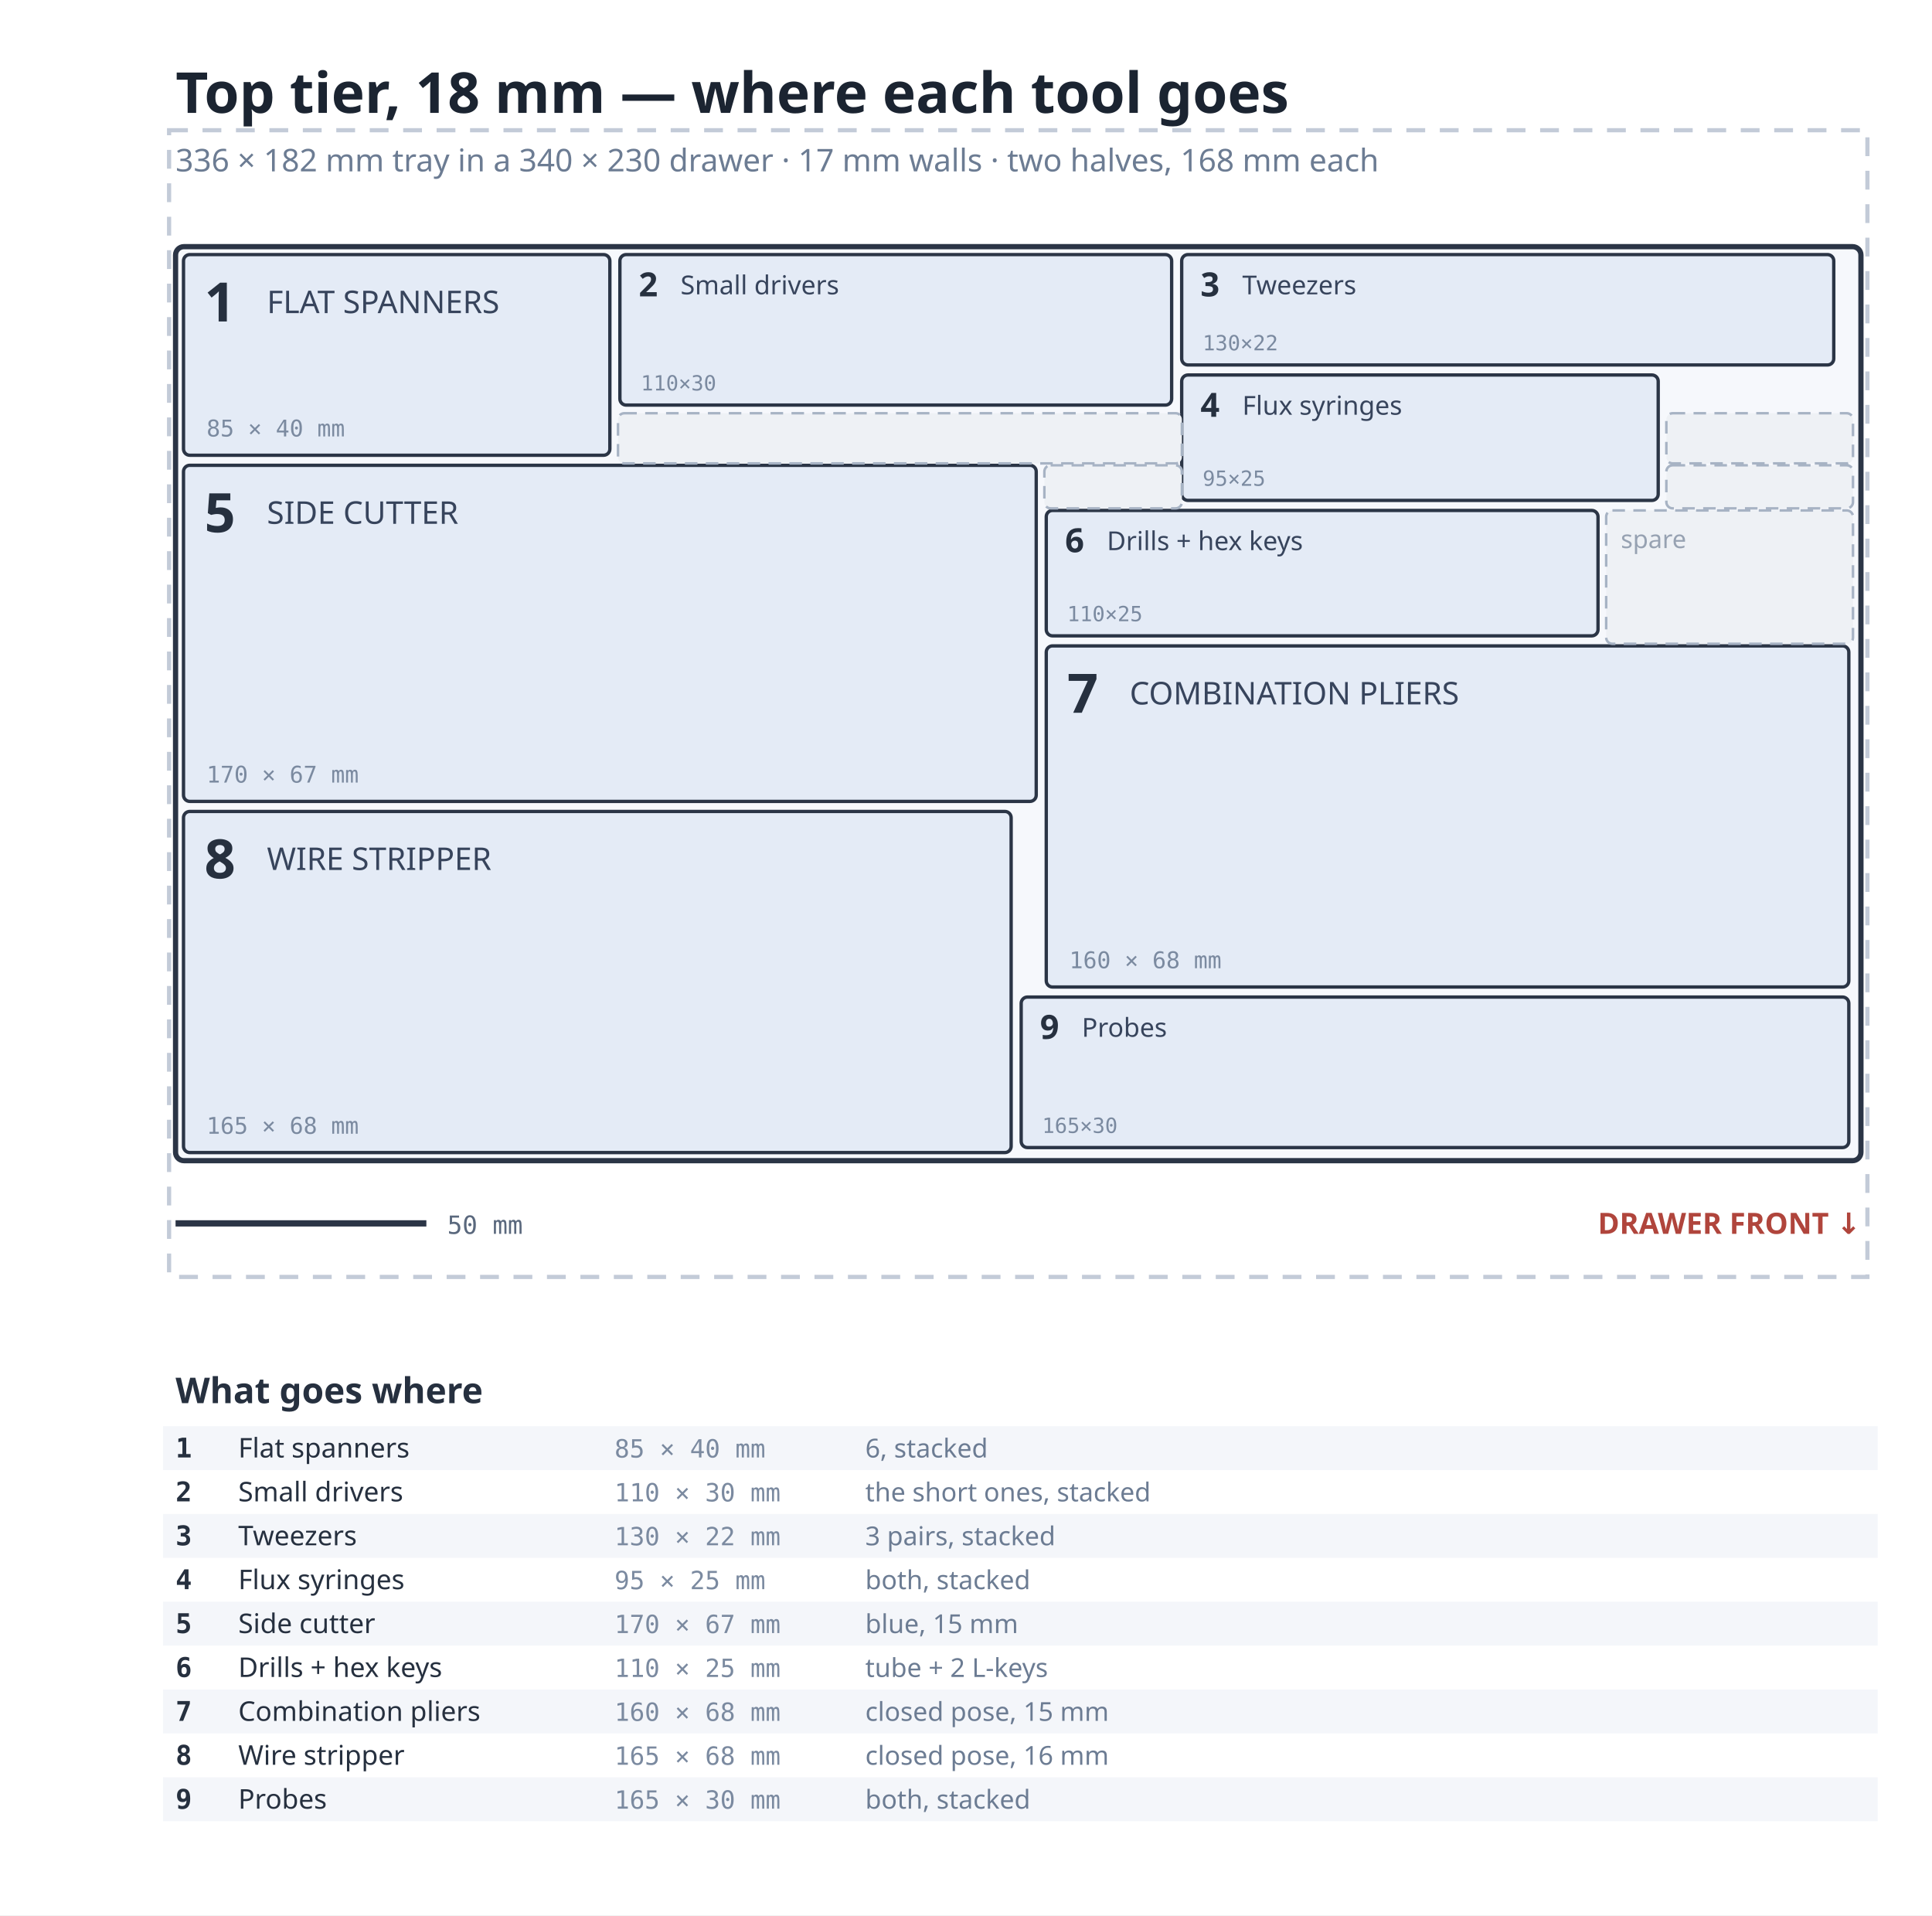
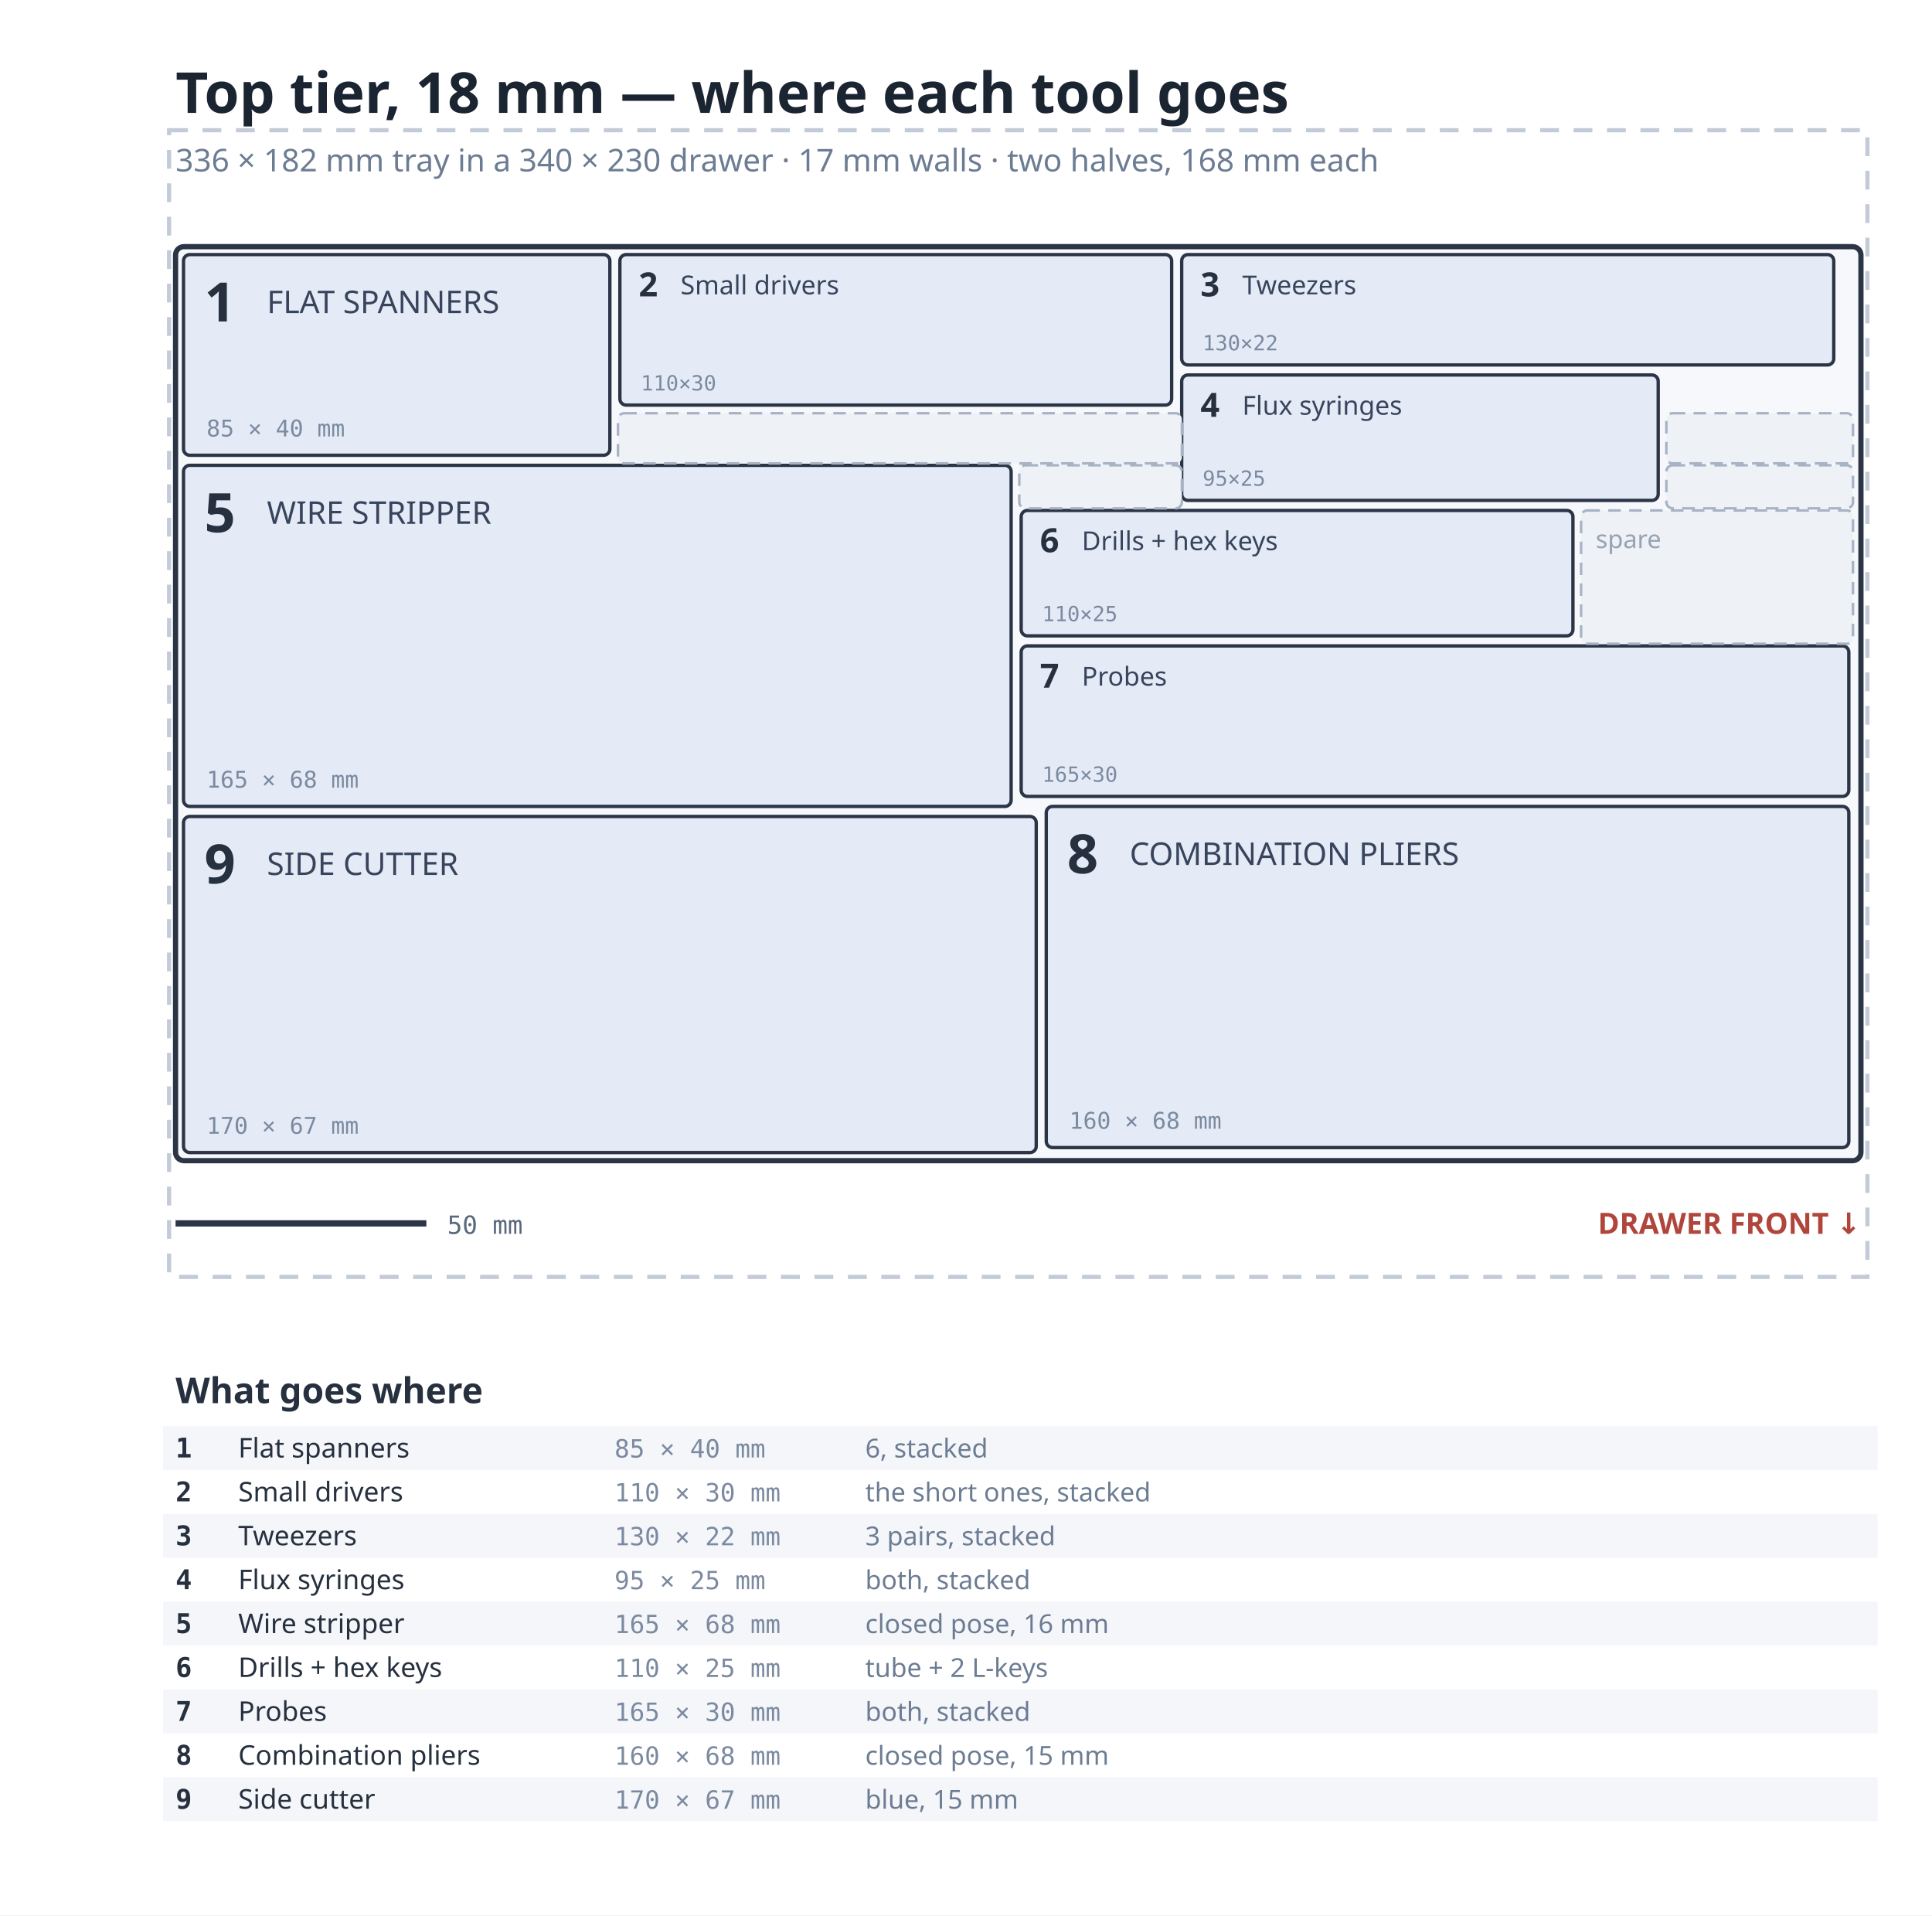
<svg xmlns="http://www.w3.org/2000/svg" width="924.4" height="916.28" viewBox="0 0 924.4 916.28">
  <rect width="100%" height="100%" fill="#ffffff" />
  <text x="84" y="54" font-family="ui-sans-serif,system-ui,sans-serif" font-size="27" font-weight="700" fill="#1b2431">Top tier, 18 mm — where each tool goes</text>
  <text x="84" y="82" font-family="ui-sans-serif,system-ui,sans-serif" font-size="15" fill="#6c7c93">336 × 182 mm tray in a 340 × 230 drawer · 17 mm walls · two halves, 168 mm each</text>
  <rect x="80.9" y="62.3" width="812.6" height="548.6" fill="none" stroke="#c3cbd8" stroke-width="2" stroke-dasharray="9 7" />
  <rect x="84" y="118" width="806.4" height="437.28" fill="#f6f8fc" stroke="#2b3546" stroke-width="2.5" rx="4" />
  <rect x="87.8" y="121.8" width="204" height="96" fill="#e4ebf6" stroke="#2b3546" stroke-width="1.6" rx="3" />
  <text x="97.8" y="153.8" font-family="ui-sans-serif,system-ui,sans-serif" font-size="26" font-weight="700" fill="#26303f">1</text>
  <text x="127.7" y="149.8" font-family="ui-sans-serif,system-ui,sans-serif" font-size="15" fill="#37445c">FLAT SPANNERS</text>
  <text x="98.8" y="208.8" font-family="ui-monospace,Menlo,monospace" font-size="11" fill="#7b8aa0">85 × 40 mm</text>
  <rect x="296.6" y="121.8" width="264" height="72" fill="#e4ebf6" stroke="#2b3546" stroke-width="1.6" rx="3" />
  <text x="305.6" y="141.8" font-family="ui-sans-serif,system-ui,sans-serif" font-size="16" font-weight="700" fill="#26303f">2</text>
  <text x="325.6" y="140.8" font-family="ui-sans-serif,system-ui,sans-serif" font-size="12.5" fill="#37445c">Small drivers</text>
  <text x="306.6" y="186.8" font-family="ui-monospace,Menlo,monospace" font-size="10" fill="#7b8aa0">110×30</text>
  <rect x="565.4" y="121.8" width="312" height="52.8" fill="#e4ebf6" stroke="#2b3546" stroke-width="1.6" rx="3" />
  <text x="574.4" y="141.8" font-family="ui-sans-serif,system-ui,sans-serif" font-size="16" font-weight="700" fill="#26303f">3</text>
  <text x="594.4" y="140.8" font-family="ui-sans-serif,system-ui,sans-serif" font-size="12.5" fill="#37445c">Tweezers</text>
  <text x="575.4" y="167.6" font-family="ui-monospace,Menlo,monospace" font-size="10" fill="#7b8aa0">130×22</text>
  <rect x="565.4" y="179.4" width="228" height="60" fill="#e4ebf6" stroke="#2b3546" stroke-width="1.6" rx="3" />
  <text x="574.4" y="199.4" font-family="ui-sans-serif,system-ui,sans-serif" font-size="16" font-weight="700" fill="#26303f">4</text>
  <text x="594.4" y="198.4" font-family="ui-sans-serif,system-ui,sans-serif" font-size="12.5" fill="#37445c">Flux syringes</text>
  <text x="575.4" y="232.4" font-family="ui-monospace,Menlo,monospace" font-size="10" fill="#7b8aa0">95×25</text>
-   <rect x="87.8" y="222.6" width="408" height="160.8" fill="#e4ebf6" stroke="#2b3546" stroke-width="1.6" rx="3" />
+   <rect x="87.8" y="222.6" width="396" height="163.2" fill="#e4ebf6" stroke="#2b3546" stroke-width="1.6" rx="3" />
  <text x="97.8" y="254.6" font-family="ui-sans-serif,system-ui,sans-serif" font-size="26" font-weight="700" fill="#26303f">5</text>
-   <text x="127.7" y="250.6" font-family="ui-sans-serif,system-ui,sans-serif" font-size="15" fill="#37445c">SIDE CUTTER</text>
-   <text x="98.8" y="374.4" font-family="ui-monospace,Menlo,monospace" font-size="11" fill="#7b8aa0">170 × 67 mm</text>
-   <rect x="500.6" y="244.2" width="264" height="60" fill="#e4ebf6" stroke="#2b3546" stroke-width="1.6" rx="3" />
-   <text x="509.6" y="264.2" font-family="ui-sans-serif,system-ui,sans-serif" font-size="16" font-weight="700" fill="#26303f">6</text>
-   <text x="529.6" y="263.2" font-family="ui-sans-serif,system-ui,sans-serif" font-size="12.5" fill="#37445c">Drills + hex keys</text>
-   <text x="510.6" y="297.2" font-family="ui-monospace,Menlo,monospace" font-size="10" fill="#7b8aa0">110×25</text>
-   <rect x="500.6" y="309" width="384" height="163.2" fill="#e4ebf6" stroke="#2b3546" stroke-width="1.6" rx="3" />
-   <text x="510.6" y="341" font-family="ui-sans-serif,system-ui,sans-serif" font-size="26" font-weight="700" fill="#26303f">7</text>
-   <text x="540.5" y="337" font-family="ui-sans-serif,system-ui,sans-serif" font-size="15" fill="#37445c">COMBINATION PLIERS</text>
-   <text x="511.6" y="463.2" font-family="ui-monospace,Menlo,monospace" font-size="11" fill="#7b8aa0">160 × 68 mm</text>
-   <rect x="87.8" y="388.2" width="396" height="163.2" fill="#e4ebf6" stroke="#2b3546" stroke-width="1.6" rx="3" />
-   <text x="97.8" y="420.2" font-family="ui-sans-serif,system-ui,sans-serif" font-size="26" font-weight="700" fill="#26303f">8</text>
-   <text x="127.7" y="416.2" font-family="ui-sans-serif,system-ui,sans-serif" font-size="15" fill="#37445c">WIRE STRIPPER</text>
-   <text x="98.8" y="542.4" font-family="ui-monospace,Menlo,monospace" font-size="11" fill="#7b8aa0">165 × 68 mm</text>
-   <rect x="488.6" y="477" width="396" height="72" fill="#e4ebf6" stroke="#2b3546" stroke-width="1.6" rx="3" />
-   <text x="497.6" y="497" font-family="ui-sans-serif,system-ui,sans-serif" font-size="16" font-weight="700" fill="#26303f">9</text>
-   <text x="517.6" y="496" font-family="ui-sans-serif,system-ui,sans-serif" font-size="12.5" fill="#37445c">Probes</text>
-   <text x="498.6" y="542" font-family="ui-monospace,Menlo,monospace" font-size="10" fill="#7b8aa0">165×30</text>
+   <text x="127.7" y="250.6" font-family="ui-sans-serif,system-ui,sans-serif" font-size="15" fill="#37445c">WIRE STRIPPER</text>
+   <text x="98.8" y="376.8" font-family="ui-monospace,Menlo,monospace" font-size="11" fill="#7b8aa0">165 × 68 mm</text>
+   <rect x="488.6" y="244.2" width="264" height="60" fill="#e4ebf6" stroke="#2b3546" stroke-width="1.6" rx="3" />
+   <text x="497.6" y="264.2" font-family="ui-sans-serif,system-ui,sans-serif" font-size="16" font-weight="700" fill="#26303f">6</text>
+   <text x="517.6" y="263.2" font-family="ui-sans-serif,system-ui,sans-serif" font-size="12.5" fill="#37445c">Drills + hex keys</text>
+   <text x="498.6" y="297.2" font-family="ui-monospace,Menlo,monospace" font-size="10" fill="#7b8aa0">110×25</text>
+   <rect x="488.6" y="309" width="396" height="72" fill="#e4ebf6" stroke="#2b3546" stroke-width="1.6" rx="3" />
+   <text x="497.6" y="329" font-family="ui-sans-serif,system-ui,sans-serif" font-size="16" font-weight="700" fill="#26303f">7</text>
+   <text x="517.6" y="328" font-family="ui-sans-serif,system-ui,sans-serif" font-size="12.5" fill="#37445c">Probes</text>
+   <text x="498.6" y="374" font-family="ui-monospace,Menlo,monospace" font-size="10" fill="#7b8aa0">165×30</text>
+   <rect x="500.6" y="385.8" width="384" height="163.2" fill="#e4ebf6" stroke="#2b3546" stroke-width="1.6" rx="3" />
+   <text x="510.6" y="417.8" font-family="ui-sans-serif,system-ui,sans-serif" font-size="26" font-weight="700" fill="#26303f">8</text>
+   <text x="540.5" y="413.8" font-family="ui-sans-serif,system-ui,sans-serif" font-size="15" fill="#37445c">COMBINATION PLIERS</text>
+   <text x="511.6" y="540" font-family="ui-monospace,Menlo,monospace" font-size="11" fill="#7b8aa0">160 × 68 mm</text>
+   <rect x="87.8" y="390.6" width="408" height="160.8" fill="#e4ebf6" stroke="#2b3546" stroke-width="1.6" rx="3" />
+   <text x="97.8" y="422.6" font-family="ui-sans-serif,system-ui,sans-serif" font-size="26" font-weight="700" fill="#26303f">9</text>
+   <text x="127.7" y="418.6" font-family="ui-sans-serif,system-ui,sans-serif" font-size="15" fill="#37445c">SIDE CUTTER</text>
+   <text x="98.8" y="542.4" font-family="ui-monospace,Menlo,monospace" font-size="11" fill="#7b8aa0">170 × 67 mm</text>
  <rect x="295.7" y="197.7" width="269.8" height="24" fill="#eef1f5" stroke="#a7b3c4" stroke-width="1.2" stroke-dasharray="6 4" rx="3" />
  <rect x="797.3" y="197.7" width="89.3" height="24" fill="#eef1f5" stroke="#a7b3c4" stroke-width="1.2" stroke-dasharray="6 4" rx="3" />
-   <rect x="499.7" y="222.6" width="65.8" height="20.6" fill="#eef1f5" stroke="#a7b3c4" stroke-width="1.2" stroke-dasharray="6 4" rx="3" />
+   <rect x="487.7" y="222.6" width="77.8" height="20.6" fill="#eef1f5" stroke="#a7b3c4" stroke-width="1.2" stroke-dasharray="6 4" rx="3" />
  <rect x="797.3" y="222.6" width="89.3" height="20.6" fill="#eef1f5" stroke="#a7b3c4" stroke-width="1.2" stroke-dasharray="6 4" rx="3" />
-   <rect x="768.5" y="244.2" width="118.1" height="63.8" fill="#eef1f5" stroke="#a7b3c4" stroke-width="1.2" stroke-dasharray="6 4" rx="3" />
-   <text x="775.5" y="262.2" font-family="ui-sans-serif,system-ui,sans-serif" font-size="12" fill="#97a2b2">spare</text>
+   <rect x="756.5" y="244.2" width="130.1" height="63.8" fill="#eef1f5" stroke="#a7b3c4" stroke-width="1.2" stroke-dasharray="6 4" rx="3" />
+   <text x="763.5" y="262.2" font-family="ui-sans-serif,system-ui,sans-serif" font-size="12" fill="#97a2b2">spare</text>
  <line x1="84" y1="585.28" x2="204" y2="585.28" stroke="#2b3546" stroke-width="3" />
  <text x="214" y="590.28" font-family="ui-monospace,Menlo,monospace" font-size="12" fill="#5a687d">50 mm</text>
  <text x="890.4" y="590.28" font-family="ui-sans-serif,system-ui,sans-serif" font-size="14" font-weight="700" text-anchor="end" fill="#b0453c">DRAWER FRONT ↓</text>
  <text x="84" y="671.28" font-family="ui-sans-serif,system-ui,sans-serif" font-size="17" font-weight="700" fill="#26303f">What goes where</text>
  <rect x="78" y="682.28" width="820.4" height="21" fill="#f4f6fa" />
  <text x="84" y="697.28" font-family="ui-monospace,Menlo,monospace" font-size="13" font-weight="700" fill="#26303f">1</text>
  <text x="114" y="697.28" font-family="ui-sans-serif,system-ui,sans-serif" font-size="13" fill="#26303f">Flat spanners</text>
  <text x="294" y="697.28" font-family="ui-monospace,Menlo,monospace" font-size="12" fill="#7b8aa0">85 × 40 mm</text>
  <text x="414" y="697.28" font-family="ui-sans-serif,system-ui,sans-serif" font-size="12.5" fill="#6c7c93">6, stacked</text>
  <text x="84" y="718.28" font-family="ui-monospace,Menlo,monospace" font-size="13" font-weight="700" fill="#26303f">2</text>
  <text x="114" y="718.28" font-family="ui-sans-serif,system-ui,sans-serif" font-size="13" fill="#26303f">Small drivers</text>
  <text x="294" y="718.28" font-family="ui-monospace,Menlo,monospace" font-size="12" fill="#7b8aa0">110 × 30 mm</text>
  <text x="414" y="718.28" font-family="ui-sans-serif,system-ui,sans-serif" font-size="12.5" fill="#6c7c93">the short ones, stacked</text>
  <rect x="78" y="724.28" width="820.4" height="21" fill="#f4f6fa" />
  <text x="84" y="739.28" font-family="ui-monospace,Menlo,monospace" font-size="13" font-weight="700" fill="#26303f">3</text>
  <text x="114" y="739.28" font-family="ui-sans-serif,system-ui,sans-serif" font-size="13" fill="#26303f">Tweezers</text>
  <text x="294" y="739.28" font-family="ui-monospace,Menlo,monospace" font-size="12" fill="#7b8aa0">130 × 22 mm</text>
  <text x="414" y="739.28" font-family="ui-sans-serif,system-ui,sans-serif" font-size="12.5" fill="#6c7c93">3 pairs, stacked</text>
  <text x="84" y="760.28" font-family="ui-monospace,Menlo,monospace" font-size="13" font-weight="700" fill="#26303f">4</text>
  <text x="114" y="760.28" font-family="ui-sans-serif,system-ui,sans-serif" font-size="13" fill="#26303f">Flux syringes</text>
  <text x="294" y="760.28" font-family="ui-monospace,Menlo,monospace" font-size="12" fill="#7b8aa0">95 × 25 mm</text>
  <text x="414" y="760.28" font-family="ui-sans-serif,system-ui,sans-serif" font-size="12.5" fill="#6c7c93">both, stacked</text>
  <rect x="78" y="766.28" width="820.4" height="21" fill="#f4f6fa" />
  <text x="84" y="781.28" font-family="ui-monospace,Menlo,monospace" font-size="13" font-weight="700" fill="#26303f">5</text>
-   <text x="114" y="781.28" font-family="ui-sans-serif,system-ui,sans-serif" font-size="13" fill="#26303f">Side cutter</text>
-   <text x="294" y="781.28" font-family="ui-monospace,Menlo,monospace" font-size="12" fill="#7b8aa0">170 × 67 mm</text>
-   <text x="414" y="781.28" font-family="ui-sans-serif,system-ui,sans-serif" font-size="12.5" fill="#6c7c93">blue, 15 mm</text>
+   <text x="114" y="781.28" font-family="ui-sans-serif,system-ui,sans-serif" font-size="13" fill="#26303f">Wire stripper</text>
+   <text x="294" y="781.28" font-family="ui-monospace,Menlo,monospace" font-size="12" fill="#7b8aa0">165 × 68 mm</text>
+   <text x="414" y="781.28" font-family="ui-sans-serif,system-ui,sans-serif" font-size="12.5" fill="#6c7c93">closed pose, 16 mm</text>
  <text x="84" y="802.28" font-family="ui-monospace,Menlo,monospace" font-size="13" font-weight="700" fill="#26303f">6</text>
  <text x="114" y="802.28" font-family="ui-sans-serif,system-ui,sans-serif" font-size="13" fill="#26303f">Drills + hex keys</text>
  <text x="294" y="802.28" font-family="ui-monospace,Menlo,monospace" font-size="12" fill="#7b8aa0">110 × 25 mm</text>
  <text x="414" y="802.28" font-family="ui-sans-serif,system-ui,sans-serif" font-size="12.5" fill="#6c7c93">tube + 2 L-keys</text>
  <rect x="78" y="808.28" width="820.4" height="21" fill="#f4f6fa" />
  <text x="84" y="823.28" font-family="ui-monospace,Menlo,monospace" font-size="13" font-weight="700" fill="#26303f">7</text>
-   <text x="114" y="823.28" font-family="ui-sans-serif,system-ui,sans-serif" font-size="13" fill="#26303f">Combination pliers</text>
-   <text x="294" y="823.28" font-family="ui-monospace,Menlo,monospace" font-size="12" fill="#7b8aa0">160 × 68 mm</text>
-   <text x="414" y="823.28" font-family="ui-sans-serif,system-ui,sans-serif" font-size="12.5" fill="#6c7c93">closed pose, 15 mm</text>
+   <text x="114" y="823.28" font-family="ui-sans-serif,system-ui,sans-serif" font-size="13" fill="#26303f">Probes</text>
+   <text x="294" y="823.28" font-family="ui-monospace,Menlo,monospace" font-size="12" fill="#7b8aa0">165 × 30 mm</text>
+   <text x="414" y="823.28" font-family="ui-sans-serif,system-ui,sans-serif" font-size="12.5" fill="#6c7c93">both, stacked</text>
  <text x="84" y="844.28" font-family="ui-monospace,Menlo,monospace" font-size="13" font-weight="700" fill="#26303f">8</text>
-   <text x="114" y="844.28" font-family="ui-sans-serif,system-ui,sans-serif" font-size="13" fill="#26303f">Wire stripper</text>
-   <text x="294" y="844.28" font-family="ui-monospace,Menlo,monospace" font-size="12" fill="#7b8aa0">165 × 68 mm</text>
-   <text x="414" y="844.28" font-family="ui-sans-serif,system-ui,sans-serif" font-size="12.5" fill="#6c7c93">closed pose, 16 mm</text>
+   <text x="114" y="844.28" font-family="ui-sans-serif,system-ui,sans-serif" font-size="13" fill="#26303f">Combination pliers</text>
+   <text x="294" y="844.28" font-family="ui-monospace,Menlo,monospace" font-size="12" fill="#7b8aa0">160 × 68 mm</text>
+   <text x="414" y="844.28" font-family="ui-sans-serif,system-ui,sans-serif" font-size="12.5" fill="#6c7c93">closed pose, 15 mm</text>
  <rect x="78" y="850.28" width="820.4" height="21" fill="#f4f6fa" />
  <text x="84" y="865.28" font-family="ui-monospace,Menlo,monospace" font-size="13" font-weight="700" fill="#26303f">9</text>
-   <text x="114" y="865.28" font-family="ui-sans-serif,system-ui,sans-serif" font-size="13" fill="#26303f">Probes</text>
-   <text x="294" y="865.28" font-family="ui-monospace,Menlo,monospace" font-size="12" fill="#7b8aa0">165 × 30 mm</text>
-   <text x="414" y="865.28" font-family="ui-sans-serif,system-ui,sans-serif" font-size="12.5" fill="#6c7c93">both, stacked</text>
+   <text x="114" y="865.28" font-family="ui-sans-serif,system-ui,sans-serif" font-size="13" fill="#26303f">Side cutter</text>
+   <text x="294" y="865.28" font-family="ui-monospace,Menlo,monospace" font-size="12" fill="#7b8aa0">170 × 67 mm</text>
+   <text x="414" y="865.28" font-family="ui-sans-serif,system-ui,sans-serif" font-size="12.5" fill="#6c7c93">blue, 15 mm</text>
</svg>
